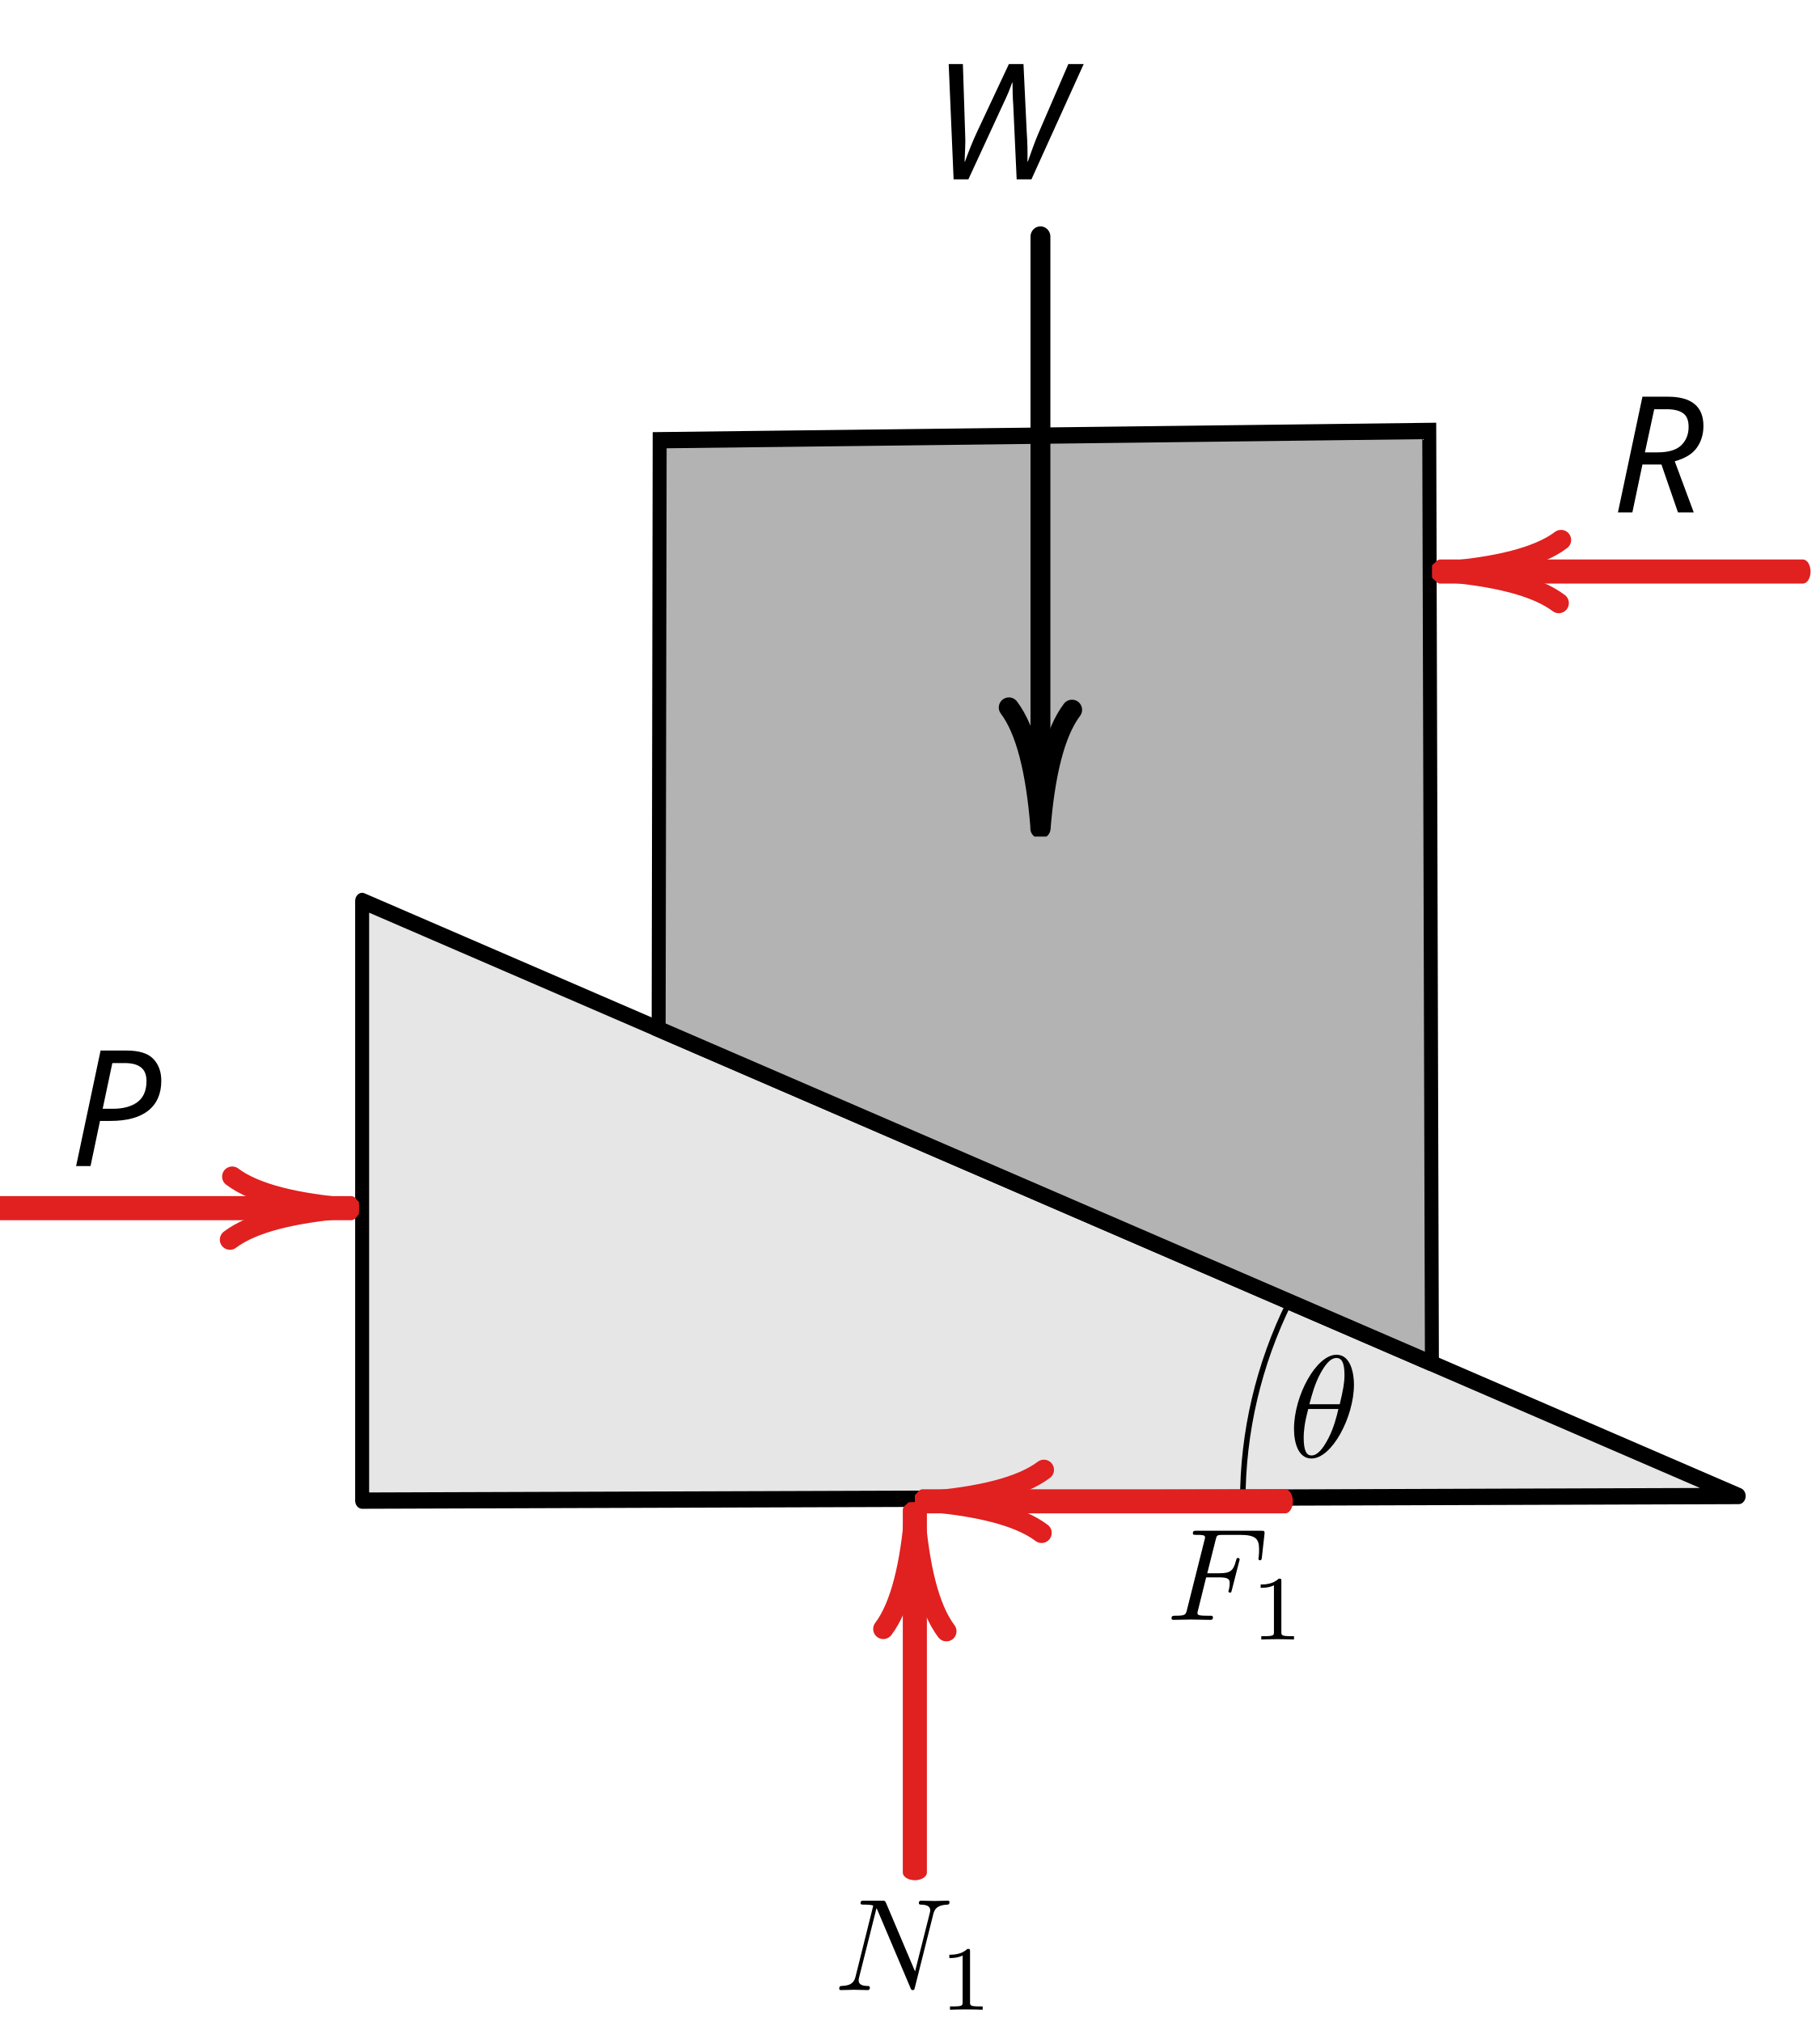
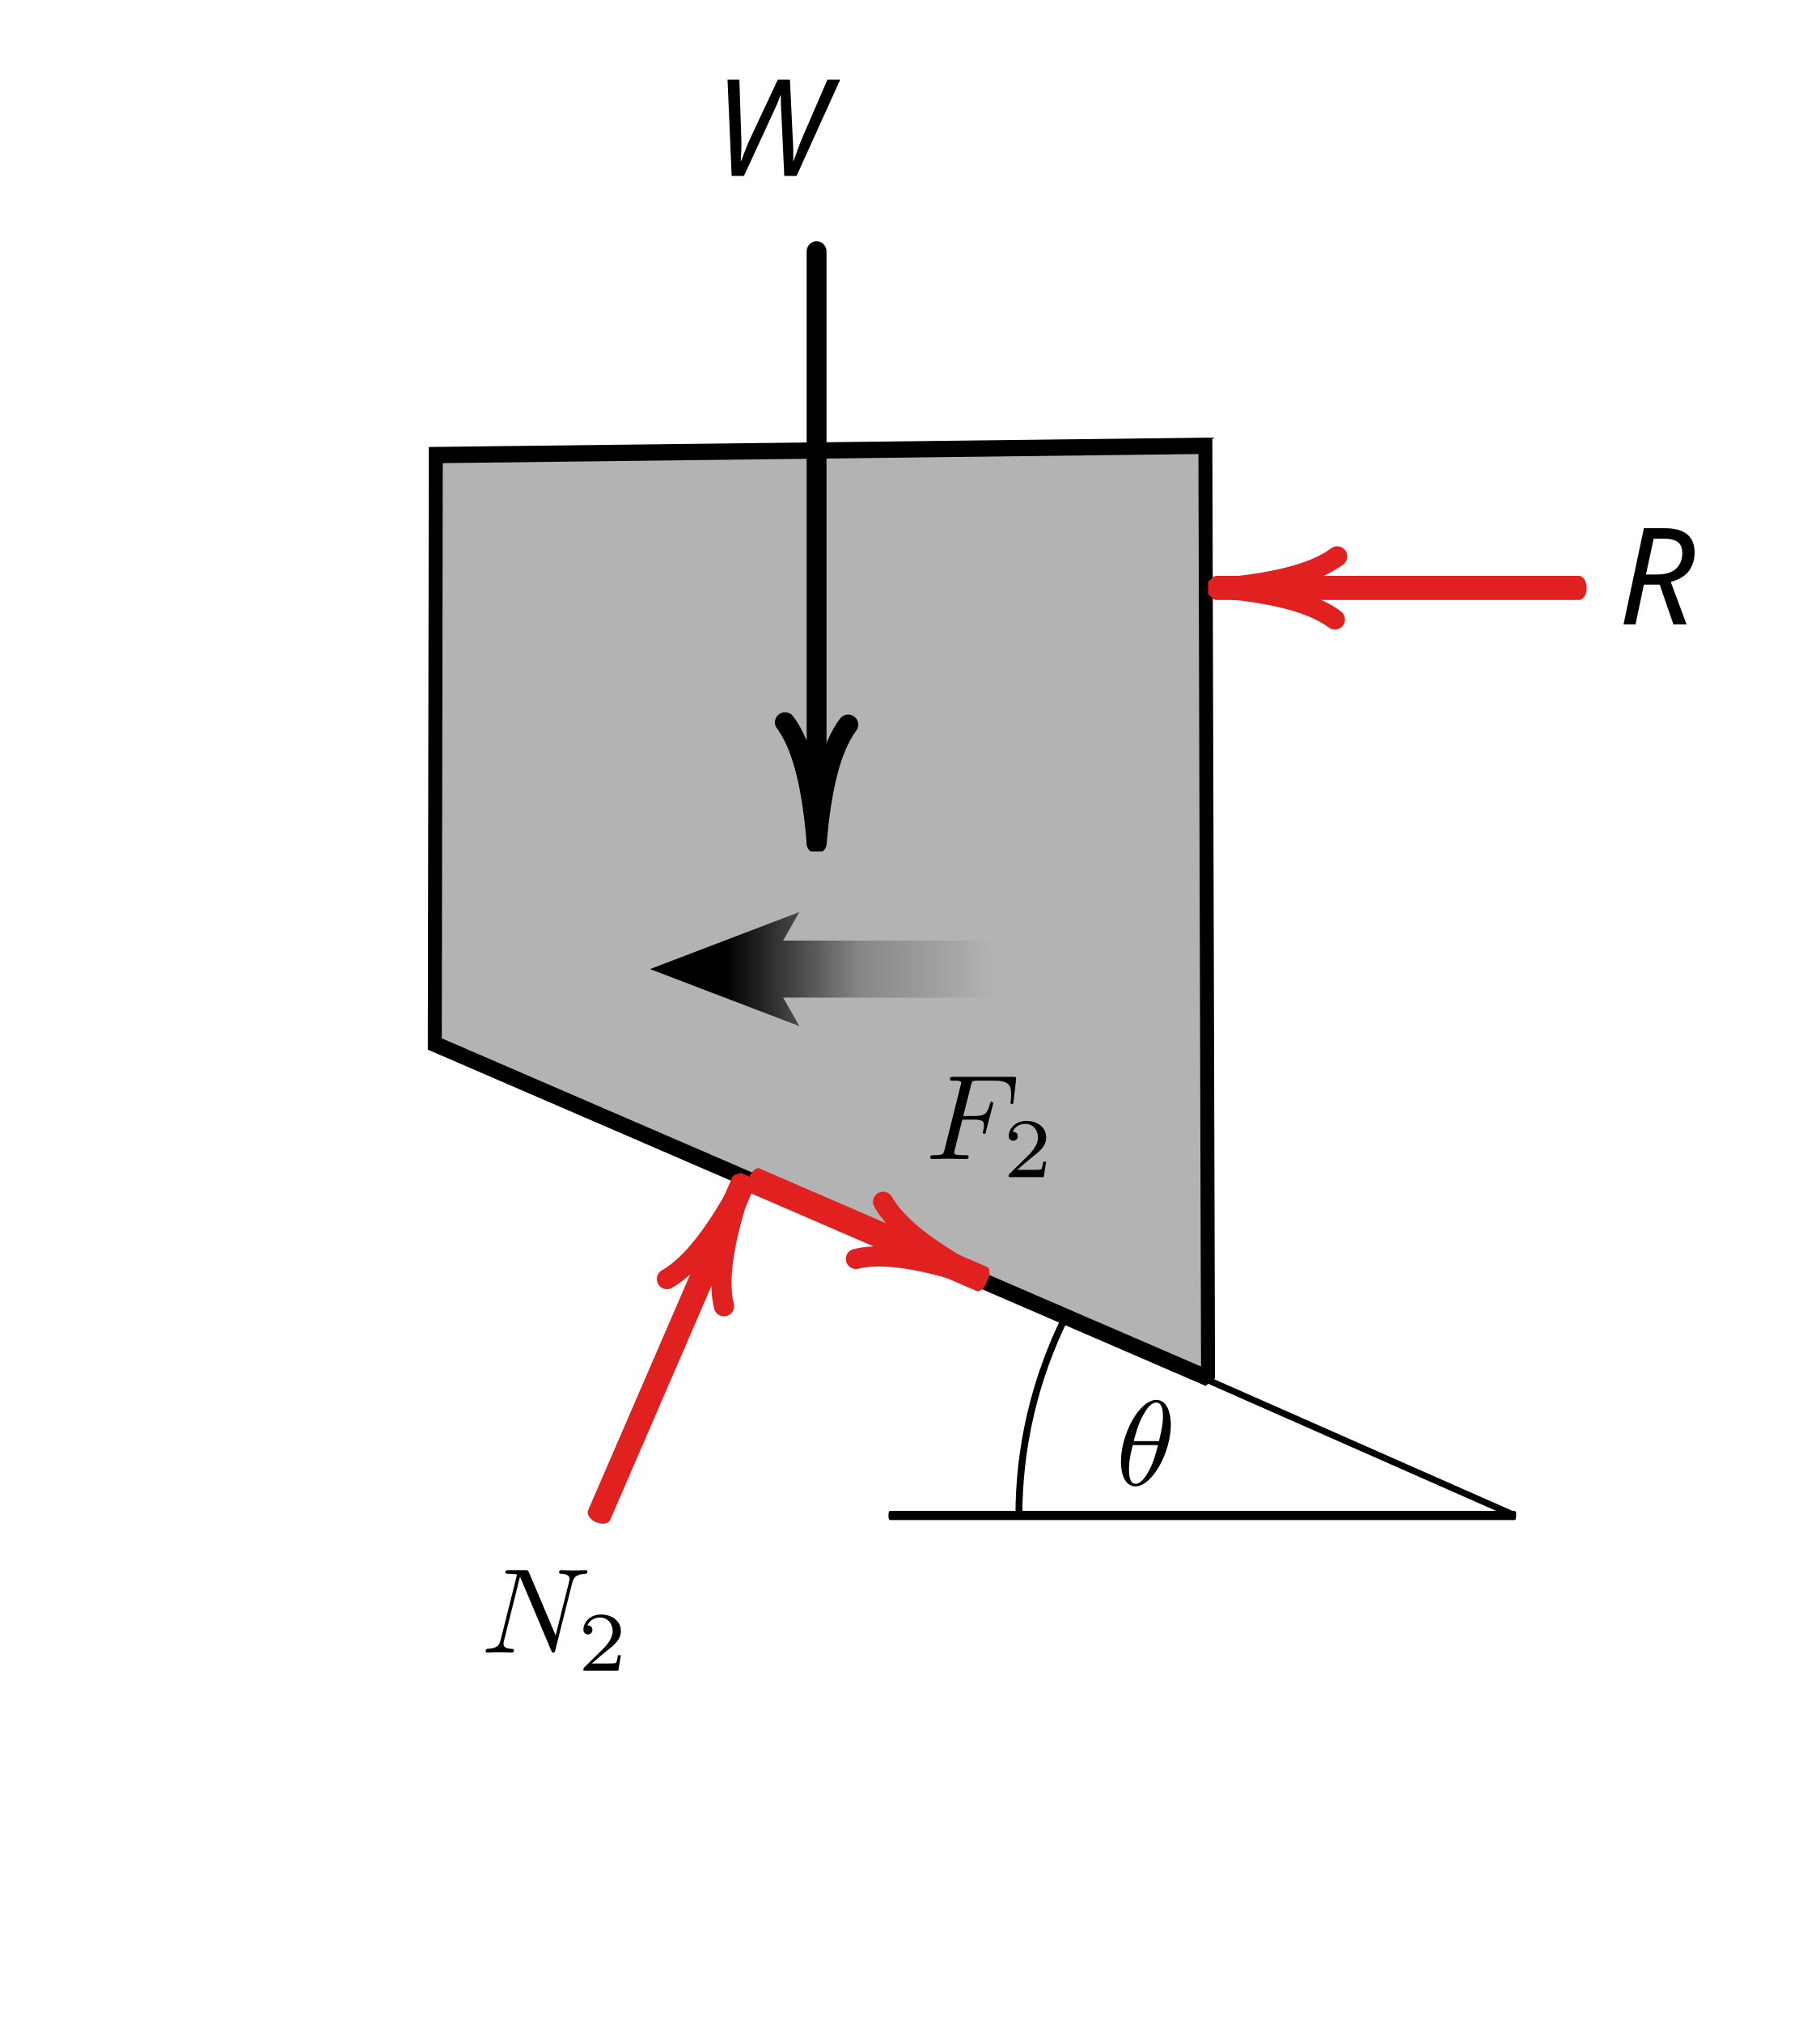
- <svg xmlns="http://www.w3.org/2000/svg" width="100%" height="100%" viewBox="0 0 180 200" version="1.1" xml:space="preserve" style="fill-rule:evenodd;clip-rule:evenodd;stroke-linecap:round;stroke-linejoin:round;stroke-miterlimit:1.5;">
-   <g transform="matrix(1,0,0,1,-2342,0)">
-     <g id="wedge-example-fbd-1" transform="matrix(0.6,0,0,1,2223.8,-116)">
-       <rect x="197" y="116" width="300" height="200" style="fill:none;" />
-       <clipPath id="_clip1">
-         <rect x="197" y="116" width="300" height="200" />
-       </clipPath>
-       <g clip-path="url(#_clip1)">
-         <g transform="matrix(1.66667,0,0,1,-213,0)">
-           <g transform="matrix(0.845588,0,0,0.845588,54.3529,36.1218)">
+ <svg xmlns="http://www.w3.org/2000/svg" width="100%" height="100%" viewBox="0 0 180 200" version="1.1" xml:space="preserve" style="fill-rule:evenodd;clip-rule:evenodd;stroke-linecap:round;stroke-miterlimit:1.5;">
+   <g transform="matrix(1,0,0,1,-1669,0)">
+     <g transform="matrix(0.6,0,0,1,1550.8,-116)">
+       <rect id="wedge-example-fbd-1" x="197" y="116" width="300" height="200" style="fill:none;" />
+       <g id="wedge-example-fbd-11">
+         <g transform="matrix(1.16667,0,0,1,-76.4004,1.46909)">
+           <g transform="matrix(1.20798,0,0,0.845588,-71.0672,36.1218)">
            <g transform="matrix(0.463977,0,0,0.541667,223.53,-90.2083)">
-               <path d="M98,665L98,535.5L445,664L98,665Z" style="fill:rgb(230,230,230);stroke:black;stroke-width:3.52px;" />
+               <path d="M173,436L172.743,563.179L367.672,635.364L367,434L173,436Z" style="fill:rgb(179,179,179);stroke:black;stroke-width:3.52px;" />
            </g>
-             <g transform="matrix(0.463977,0,0,0.541667,223.53,-90.2083)">
-               <path d="M173,436L172.743,563.179L367.672,635.364L367,434L173,436Z" style="fill:rgb(179,179,179);stroke:black;stroke-width:3.52px;stroke-linejoin:miter;" />
+             <g transform="matrix(0.290094,0,0,1,351.385,116)">
+               <path d="M19,154L271,154" style="fill:none;stroke:black;stroke-width:1.07px;stroke-linejoin:round;" />
            </g>
            <g transform="matrix(3.22222,0,0,3.04794,-378.778,-263.39)">
-               <path d="M234.688,167.389C233.576,169.772 233,172.37 233,175L251,175L234.688,167.389Z" style="fill:none;stroke:black;stroke-width:0.2px;stroke-linejoin:miter;" />
+               <path d="M234.688,167.389C233.576,169.772 233,172.37 233,175L251,175L234.688,167.389Z" style="fill:none;stroke:black;stroke-width:0.25px;" />
            </g>
          </g>
-           <g id="_1.5pt-Vector-Red" transform="matrix(7.59264e-16,12.3997,-1,6.12323e-17,498.4,-4524.3)">
+           <g id="_1.5pt-Vector-Red" transform="matrix(1.08466e-15,12.3997,-1.42857,6.12323e-17,563.286,-4524.3)">
+             <rect x="376" y="144" width="4.9" height="11" style="fill:none;" />
+             <clipPath id="_clip1">
+               <rect x="376" y="144" width="4.9" height="11" />
+             </clipPath>
+             <g clip-path="url(#_clip1)">
+               <g transform="matrix(0.080647,0,-5.11374e-33,1.29268,348.173,-63.7317)">
+                 <g transform="matrix(1,0,0,0.773585,2,26.8679)">
+                   <path d="M403,178.5C397.599,178.061 393.529,177.085 391.268,175.38" style="fill:none;stroke:black;stroke-width:2px;stroke-linejoin:round;" />
+                 </g>
+                 <g transform="matrix(1,0,0,-0.773585,1.77402,303.038)">
+                   <path d="M403,178.5C397.599,178.061 393.529,177.085 391.268,175.38" style="fill:none;stroke:black;stroke-width:2px;stroke-linejoin:round;" />
+                 </g>
+               </g>
+               <g transform="matrix(0.0200387,-9.85944e-18,1.23875e-18,-0.24,373.75,177.82)">
+                 <path d="M118,118L351.818,118" style="fill:none;fill-rule:nonzero;stroke:black;stroke-width:8.19px;stroke-linejoin:round;stroke-miterlimit:10;" />
+               </g>
+             </g>
+           </g>
+           <g id="_1.5pt-Vector-Red1" transform="matrix(-10.9329,-9.3723e-16,1.7495e-16,-1,4569.38,322.184)">
            <rect x="376" y="144" width="4.9" height="11" style="fill:none;" />
            <clipPath id="_clip2">
              <rect x="376" y="144" width="4.9" height="11" />
            </clipPath>
            <g clip-path="url(#_clip2)">
-               <g transform="matrix(0.080647,0,-5.11374e-33,1.29268,348.173,-63.7317)">
+               <g transform="matrix(0.130667,0,-8.28544e-33,1.29268,327.875,-63.7317)">
                <g transform="matrix(1,0,0,0.773585,2,26.8679)">
-                   <path d="M403,178.5C397.599,178.061 393.529,177.085 391.268,175.38" style="fill:none;stroke:black;stroke-width:2px;" />
+                   <path d="M403,178.5C397.599,178.061 393.529,177.085 391.268,175.38" style="fill:none;stroke:rgb(225,32,32);stroke-width:2px;stroke-linejoin:round;" />
                </g>
                <g transform="matrix(1,0,0,-0.773585,1.77402,303.038)">
-                   <path d="M403,178.5C397.599,178.061 393.529,177.085 391.268,175.38" style="fill:none;stroke:black;stroke-width:2px;" />
+                   <path d="M403,178.5C397.599,178.061 393.529,177.085 391.268,175.38" style="fill:none;stroke:rgb(225,32,32);stroke-width:2px;stroke-linejoin:round;" />
                </g>
              </g>
-               <g transform="matrix(0.0200387,-9.85944e-18,1.23875e-18,-0.24,373.75,177.82)">
-                 <path d="M118,118L351.818,118" style="fill:none;fill-rule:nonzero;stroke:black;stroke-width:8.19px;stroke-miterlimit:10;" />
+               <g transform="matrix(0.0200387,-9.85944e-18,1.23875e-18,-0.24,373.743,177.82)">
+                 <path d="M118,118L351.818,118" style="fill:none;fill-rule:nonzero;stroke:rgb(225,32,32);stroke-width:9.93px;stroke-linejoin:round;stroke-miterlimit:10;" />
              </g>
            </g>
          </g>
-           <g id="_1.5pt-Vector-Red1" transform="matrix(7.65306,-1.97215e-31,5.23272e-32,1,-2633.55,86)">
-             <rect x="376" y="144" width="4.9" height="11" style="fill:none;" />
-             <clipPath id="_clip3">
-               <rect x="376" y="144" width="4.9" height="11" />
-             </clipPath>
-             <g clip-path="url(#_clip3)">
-               <g transform="matrix(0.130667,0,-8.28544e-33,1.29268,327.875,-63.7317)">
-                 <g transform="matrix(1,0,0,0.773585,2,26.8679)">
-                   <path d="M403,178.5C397.599,178.061 393.529,177.085 391.268,175.38" style="fill:none;stroke:rgb(225,32,32);stroke-width:2px;" />
-                 </g>
-                 <g transform="matrix(1,0,0,-0.773585,1.77402,303.038)">
-                   <path d="M403,178.5C397.599,178.061 393.529,177.085 391.268,175.38" style="fill:none;stroke:rgb(225,32,32);stroke-width:2px;" />
-                 </g>
-               </g>
-               <g transform="matrix(0.0200387,-9.85944e-18,1.23875e-18,-0.24,373.75,177.82)">
-                 <path d="M118,118L351.818,118" style="fill:none;fill-rule:nonzero;stroke:rgb(225,32,32);stroke-width:9.93px;stroke-miterlimit:10;" />
-               </g>
-             </g>
-           </g>
-           <g transform="matrix(1,0,0,1,358.922,251.089)">
-             <g transform="matrix(1.20091,0,0,1.20091,14.9623,1.41979)">
-               <g id="glyph0-1">
-                             </g>
-               <g transform="matrix(1,0,0,1,-0.422125,6.33248)">
-                 <g id="surface1">
-                   <g>
-                     <g id="glyph0-11">
-                       <g id="surface11">
-                         <g>
-                           <g id="glyph0-12">
-                             <path d="M5.438,-5.969C5.438,-6.766 5.219,-8.422 4,-8.422C2.344,-8.422 0.5,-5.063 0.5,-2.313C0.5,-1.188 0.844,0.125 1.938,0.125C3.625,0.125 5.438,-3.297 5.438,-5.969ZM1.766,-4.344C1.969,-5.109 2.219,-6.063 2.688,-6.906C3.016,-7.5 3.453,-8.156 4,-8.156C4.578,-8.156 4.656,-7.406 4.656,-6.719C4.656,-6.125 4.547,-5.516 4.266,-4.344L1.766,-4.344ZM4.156,-3.953C4.031,-3.406 3.781,-2.391 3.328,-1.531C2.906,-0.719 2.453,-0.125 1.938,-0.125C1.547,-0.125 1.297,-0.484 1.297,-1.594C1.297,-2.094 1.359,-2.781 1.672,-3.953L4.156,-3.953Z" style="fill-rule:nonzero;" />
-                           </g>
+           <g transform="matrix(1.42857,0,0,1,392.603,255.089)">
+             <g id="glyph0-1">
+                         </g>
+             <g transform="matrix(1,0,0,1,-0.422125,6.33248)">
+               <g id="surface1">
+                 <g>
+                   <g id="glyph0-11">
+                     <g id="surface11">
+                       <g>
+                         <g id="glyph0-12">
+                           <path d="M5.438,-5.969C5.438,-6.766 5.219,-8.422 4,-8.422C2.344,-8.422 0.5,-5.063 0.5,-2.313C0.5,-1.188 0.844,0.125 1.938,0.125C3.625,0.125 5.438,-3.297 5.438,-5.969ZM1.766,-4.344C1.969,-5.109 2.219,-6.063 2.688,-6.906C3.016,-7.5 3.453,-8.156 4,-8.156C4.578,-8.156 4.656,-7.406 4.656,-6.719C4.656,-6.125 4.547,-5.516 4.266,-4.344L1.766,-4.344ZM4.156,-3.953C4.031,-3.406 3.781,-2.391 3.328,-1.531C2.906,-0.719 2.453,-0.125 1.938,-0.125C1.547,-0.125 1.297,-0.484 1.297,-1.594C1.297,-2.094 1.359,-2.781 1.672,-3.953L4.156,-3.953Z" style="fill-rule:nonzero;" />
                        </g>
                      </g>
                    </g>
                  </g>
                </g>
              </g>
            </g>
-             <g transform="matrix(1.20091,0,0,1.20091,-121.664,-160.257)">
-               <g transform="matrix(13.3333,0,0,13.3333,22.0365,117)">
-                             </g>
-               <text x="13px" y="117px" style="font-family:'CMUSerif-Italic', 'CMU Serif';font-weight:500;font-style:italic;font-size:13.333px;">P</text>
-             </g>
-             <g transform="matrix(1.19867,0,0,1.19867,-46.568,-219.418)">
-               <g transform="matrix(13.3333,0,0,13.3333,34.7969,85.1507)">
-                             </g>
-               <text x="21.496px" y="85.151px" style="font-family:'CMUSerif-Italic', 'CMU Serif';font-weight:500;font-style:italic;font-size:13.333px;">W</text>
-             </g>
          </g>
-         </g>
-         <g transform="matrix(1.16667,0,0,1,-39.5,-0.152595)">
-           <g id="_1.5pt-Vector-Red2" transform="matrix(-10.9329,-9.3723e-16,1.7495e-16,-1,4569.38,322.184)">
-             <rect x="376" y="144" width="4.9" height="11" style="fill:none;" />
-             <clipPath id="_clip4">
-               <rect x="376" y="144" width="4.9" height="11" />
-             </clipPath>
-             <g clip-path="url(#_clip4)">
-               <g transform="matrix(0.130667,0,-8.28544e-33,1.29268,327.875,-63.7317)">
-                 <g transform="matrix(1,0,0,0.773585,2,26.8679)">
-                   <path d="M403,178.5C397.599,178.061 393.529,177.085 391.268,175.38" style="fill:none;stroke:rgb(225,32,32);stroke-width:2px;" />
-                 </g>
-                 <g transform="matrix(1,0,0,-0.773585,1.77402,303.038)">
-                   <path d="M403,178.5C397.599,178.061 393.529,177.085 391.268,175.38" style="fill:none;stroke:rgb(225,32,32);stroke-width:2px;" />
-                 </g>
-               </g>
-               <g transform="matrix(0.0200387,-9.85944e-18,1.23875e-18,-0.24,373.743,177.82)">
-                 <path d="M118,118L351.818,118" style="fill:none;fill-rule:nonzero;stroke:rgb(225,32,32);stroke-width:9.93px;stroke-miterlimit:10;" />
-               </g>
-             </g>
+           <g transform="matrix(1.42857,0,0,1,304.394,46.779)">
+             <g transform="matrix(13.3333,0,0,13.3333,34.7969,85.1507)">
+                         </g>
+             <text x="21.496px" y="85.151px" style="font-family:'CMUSerif-Italic', 'CMU Serif';font-weight:500;font-style:italic;font-size:13.333px;">W</text>
          </g>
-           <g transform="matrix(1.71792,0,0,1.20255,393.439,64.4343)">
+           <g transform="matrix(1.42857,0,0,1,432.234,91.1417)">
            <g transform="matrix(13.3333,0,0,13.3333,31.2096,85.1507)">
                        </g>
            <text x="21.496px" y="85.151px" style="font-family:'CMUSerif-Italic', 'CMU Serif';font-weight:500;font-style:italic;font-size:13.333px;">R</text>
          </g>
-         </g>
-         <g transform="matrix(1.66667,0,0,1,-215.066,0.0694063)">
-           <g id="_1.5pt-Vector-Red3" transform="matrix(9.99201e-16,-7.65306,1,1.2837e-16,188.218,3179.57)">
-             <rect x="376" y="144" width="4.9" height="11" style="fill:none;" />
-             <clipPath id="_clip5">
-               <rect x="376" y="144" width="4.9" height="11" />
-             </clipPath>
-             <g clip-path="url(#_clip5)">
-               <g transform="matrix(0.130667,0,-8.28544e-33,1.29268,327.875,-63.7317)">
-                 <g transform="matrix(1,0,0,0.773585,2,26.8679)">
-                   <path d="M403,178.5C397.599,178.061 393.529,177.085 391.268,175.38" style="fill:none;stroke:rgb(225,32,32);stroke-width:2px;" />
+           <g transform="matrix(1.42857,2.44929e-16,-3.49899e-16,1,-158.316,-2.87013)">
+             <g id="_1.5pt-Vector-Red2" transform="matrix(3.0394,-7.02363,0.917755,0.397148,-946.249,2849.58)">
+               <rect x="376" y="144" width="4.9" height="11" style="fill:none;" />
+               <clipPath id="_clip3">
+                 <rect x="376" y="144" width="4.9" height="11" />
+               </clipPath>
+               <g clip-path="url(#_clip3)">
+                 <g transform="matrix(0.130667,0,-8.28544e-33,1.29268,327.875,-63.7317)">
+                   <g transform="matrix(1,0,0,0.773585,2,26.8679)">
+                     <path d="M403,178.5C397.599,178.061 393.529,177.085 391.268,175.38" style="fill:none;stroke:rgb(225,32,32);stroke-width:2px;stroke-linejoin:round;" />
+                   </g>
+                   <g transform="matrix(1,0,0,-0.773585,1.77402,303.038)">
+                     <path d="M403,178.5C397.599,178.061 393.529,177.085 391.268,175.38" style="fill:none;stroke:rgb(225,32,32);stroke-width:2px;stroke-linejoin:round;" />
+                   </g>
                </g>
-                 <g transform="matrix(1,0,0,-0.773585,1.77402,303.038)">
-                   <path d="M403,178.5C397.599,178.061 393.529,177.085 391.268,175.38" style="fill:none;stroke:rgb(225,32,32);stroke-width:2px;" />
+                 <g transform="matrix(0.0200387,-9.85944e-18,1.23875e-18,-0.24,373.75,177.82)">
+                   <path d="M118,118L351.818,118" style="fill:none;fill-rule:nonzero;stroke:rgb(225,32,32);stroke-width:9.93px;stroke-linejoin:round;stroke-miterlimit:10;" />
                </g>
              </g>
-               <g transform="matrix(0.0200387,-9.85944e-18,1.23875e-18,-0.24,373.75,177.82)">
-                 <path d="M118,118L351.818,118" style="fill:none;fill-rule:nonzero;stroke:rgb(225,32,32);stroke-width:9.93px;stroke-miterlimit:10;" />
+             </g>
+             <g transform="matrix(4.81344,2.08296,-0.397148,0.917755,-1401.6,-686.48)">
+               <rect id="_1.5pt-Vector-Red3" x="376" y="144" width="4.9" height="11" style="fill:none;" />
+               <clipPath id="_clip4">
+                 <rect id="_1.5pt-Vector-Red4" x="376" y="144" width="4.9" height="11" />
+               </clipPath>
+               <g clip-path="url(#_clip4)">
+                 <g transform="matrix(0.190665,0,-1.20899e-32,1.29268,303.528,-63.7317)">
+                   <g transform="matrix(1,0,0,0.773585,2,26.8679)">
+                     <path d="M403,178.5C397.599,178.061 393.529,177.085 391.268,175.38" style="fill:none;stroke:rgb(225,32,32);stroke-width:2px;stroke-linejoin:round;" />
+                   </g>
+                   <g transform="matrix(1,0,0,-0.773585,1.77402,303.038)">
+                     <path d="M403,178.5C397.599,178.061 393.529,177.085 391.268,175.38" style="fill:none;stroke:rgb(225,32,32);stroke-width:2px;stroke-linejoin:round;" />
+                   </g>
+                 </g>
+                 <g transform="matrix(0.0200387,-9.85944e-18,1.23875e-18,-0.24,373.75,177.82)">
+                   <path d="M118,118L351.818,118" style="fill:none;fill-rule:nonzero;stroke:rgb(225,32,32);stroke-width:10.8px;stroke-linejoin:round;stroke-miterlimit:10;" />
+                 </g>
              </g>
            </g>
          </g>
-           <g id="_1.5pt-Vector-Red4" transform="matrix(-7.65306,4.06644e-16,-5.53275e-17,-1,3252.77,413.931)">
-             <rect x="376" y="144" width="4.9" height="11" style="fill:none;" />
-             <clipPath id="_clip6">
-               <rect x="376" y="144" width="4.9" height="11" />
-             </clipPath>
-             <g clip-path="url(#_clip6)">
-               <g transform="matrix(0.130667,0,-8.28544e-33,1.29268,327.875,-63.7317)">
-                 <g transform="matrix(1,0,0,0.773585,2,26.8679)">
-                   <path d="M403,178.5C397.599,178.061 393.529,177.085 391.268,175.38" style="fill:none;stroke:rgb(225,32,32);stroke-width:2px;" />
-                 </g>
-                 <g transform="matrix(1,0,0,-0.773585,1.77402,303.038)">
-                   <path d="M403,178.5C397.599,178.061 393.529,177.085 391.268,175.38" style="fill:none;stroke:rgb(225,32,32);stroke-width:2px;" />
+           <g transform="matrix(1.42857,0,0,1,362.27,218.566)">
+             <g id="surface12">
+               <g transform="matrix(1,0,0,1,1.9982,10.6032)">
+                 <g id="glyph0-13">
+                   <path d="M3.625,-3.891L4.781,-3.891C5.672,-3.891 5.766,-3.688 5.766,-3.344C5.766,-3.266 5.766,-3.125 5.688,-2.766C5.672,-2.703 5.656,-2.656 5.656,-2.625C5.656,-2.531 5.719,-2.484 5.797,-2.484C5.922,-2.484 5.922,-2.516 5.969,-2.734L6.641,-5.328C6.672,-5.469 6.672,-5.484 6.672,-5.516C6.672,-5.547 6.641,-5.656 6.531,-5.656C6.406,-5.656 6.391,-5.594 6.344,-5.406C6.094,-4.469 5.828,-4.25 4.813,-4.25L3.719,-4.25L4.484,-7.297C4.594,-7.703 4.609,-7.75 5.125,-7.75L6.703,-7.75C8.172,-7.75 8.453,-7.359 8.453,-6.438C8.453,-6.172 8.453,-6.125 8.422,-5.797C8.391,-5.641 8.391,-5.625 8.391,-5.578C8.391,-5.516 8.422,-5.438 8.531,-5.438C8.672,-5.438 8.672,-5.516 8.703,-5.734L8.938,-7.813C8.984,-8.125 8.922,-8.125 8.625,-8.125L2.766,-8.125C2.516,-8.125 2.406,-8.125 2.406,-7.891C2.406,-7.75 2.516,-7.75 2.734,-7.75C3.172,-7.75 3.516,-7.75 3.516,-7.547C3.516,-7.5 3.516,-7.469 3.453,-7.25L1.875,-0.938C1.75,-0.469 1.734,-0.375 0.781,-0.375C0.578,-0.375 0.453,-0.375 0.453,-0.141C0.453,0 0.594,0 0.641,0C0.984,0 1.859,-0.031 2.219,-0.031C2.609,-0.031 3.594,0 4,0C4.094,0 4.25,0 4.25,-0.234C4.25,-0.328 4.172,-0.344 4.172,-0.359C4.141,-0.375 4.109,-0.375 3.844,-0.375C3.578,-0.375 3.516,-0.375 3.219,-0.391C2.875,-0.438 2.828,-0.484 2.828,-0.641C2.828,-0.656 2.828,-0.734 2.875,-0.906L3.625,-3.891Z" style="fill-rule:nonzero;" />
                </g>
              </g>
-               <g transform="matrix(0.0200387,-9.85944e-18,1.23875e-18,-0.24,373.75,177.82)">
-                 <path d="M118,118L351.818,118" style="fill:none;fill-rule:nonzero;stroke:rgb(225,32,32);stroke-width:9.93px;stroke-miterlimit:10;" />
+               <g transform="matrix(1,0,0,1,9.6866,12.396)">
+                 <g id="glyph1-1">
+                   <path d="M4.234,-1.531L3.938,-1.531C3.922,-1.344 3.828,-0.844 3.734,-0.766C3.656,-0.719 3.016,-0.719 2.891,-0.719L1.359,-0.719C2.234,-1.484 2.531,-1.719 3.031,-2.125C3.656,-2.609 4.234,-3.125 4.234,-3.922C4.234,-4.938 3.344,-5.563 2.266,-5.563C1.234,-5.563 0.531,-4.828 0.531,-4.063C0.531,-3.641 0.891,-3.594 0.969,-3.594C1.172,-3.594 1.422,-3.734 1.422,-4.031C1.422,-4.188 1.359,-4.484 0.922,-4.484C1.188,-5.078 1.75,-5.266 2.141,-5.266C2.984,-5.266 3.422,-4.609 3.422,-3.922C3.422,-3.203 2.891,-2.625 2.625,-2.313L0.609,-0.328C0.531,-0.25 0.531,-0.234 0.531,0L3.984,0L4.234,-1.531Z" style="fill-rule:nonzero;" />
+                 </g>
+               </g>
+             </g>
+           </g>
+           <g transform="matrix(1.42857,0,0,1,299.436,267.391)">
+             <g id="surface13">
+               <g transform="matrix(1,0,0,1,1.9982,10.6032)">
+                 <g id="glyph0-14">
+                   <path d="M9.031,-6.906C9.156,-7.391 9.375,-7.75 10.328,-7.797C10.391,-7.797 10.531,-7.813 10.531,-8.031C10.531,-8.047 10.531,-8.156 10.375,-8.156C9.984,-8.156 9.563,-8.125 9.172,-8.125C8.766,-8.125 8.344,-8.156 7.953,-8.156C7.875,-8.156 7.734,-8.156 7.734,-7.922C7.734,-7.797 7.859,-7.797 7.953,-7.797C8.625,-7.781 8.766,-7.531 8.766,-7.266C8.766,-7.234 8.734,-7.047 8.719,-7.016L7.391,-1.703L4.75,-7.938C4.656,-8.156 4.641,-8.156 4.359,-8.156L2.766,-8.156C2.516,-8.156 2.422,-8.156 2.422,-7.922C2.422,-7.797 2.516,-7.797 2.75,-7.797C2.813,-7.797 3.563,-7.797 3.563,-7.688L1.953,-1.266C1.844,-0.781 1.641,-0.406 0.672,-0.375C0.594,-0.375 0.469,-0.359 0.469,-0.125C0.469,-0.047 0.531,0 0.625,0C1,0 1.422,-0.031 1.813,-0.031C2.219,-0.031 2.656,0 3.047,0C3.109,0 3.266,0 3.266,-0.234C3.266,-0.359 3.156,-0.375 3.031,-0.375C2.328,-0.391 2.234,-0.656 2.234,-0.891C2.234,-0.984 2.25,-1.047 2.281,-1.172L3.859,-7.484C3.906,-7.406 3.906,-7.391 3.969,-7.266L6.938,-0.234C7.031,-0.031 7.063,0 7.172,0C7.297,0 7.297,-0.031 7.359,-0.25L9.031,-6.906Z" style="fill-rule:nonzero;" />
+                 </g>
+               </g>
+               <g transform="matrix(1,0,0,1,11.6042,12.396)">
+                 <g id="glyph1-11">
+                   <path d="M4.234,-1.531L3.938,-1.531C3.922,-1.344 3.828,-0.844 3.734,-0.766C3.656,-0.719 3.016,-0.719 2.891,-0.719L1.359,-0.719C2.234,-1.484 2.531,-1.719 3.031,-2.125C3.656,-2.609 4.234,-3.125 4.234,-3.922C4.234,-4.938 3.344,-5.563 2.266,-5.563C1.234,-5.563 0.531,-4.828 0.531,-4.063C0.531,-3.641 0.891,-3.594 0.969,-3.594C1.172,-3.594 1.422,-3.734 1.422,-4.031C1.422,-4.188 1.359,-4.484 0.922,-4.484C1.188,-5.078 1.75,-5.266 2.141,-5.266C2.984,-5.266 3.422,-4.609 3.422,-3.922C3.422,-3.203 2.891,-2.625 2.625,-2.313L0.609,-0.328C0.531,-0.25 0.531,-0.234 0.531,0L3.984,0L4.234,-1.531Z" style="fill-rule:nonzero;" />
+                 </g>
              </g>
            </g>
          </g>
        </g>
-         <g transform="matrix(1,0,0,1,-84.3057,127.651)">
-           <g id="glyph-0-1" transform="matrix(1.66667,0,0,1,418.806,185.192)">
-             <g>
-               <path d="M9.797,-7.484C9.922,-8 10.156,-8.406 11.188,-8.453C11.25,-8.453 11.406,-8.453 11.406,-8.703C11.406,-8.719 11.406,-8.844 11.25,-8.844C10.813,-8.844 10.359,-8.813 9.938,-8.813C9.5,-8.813 9.047,-8.844 8.609,-8.844C8.531,-8.844 8.375,-8.844 8.375,-8.594C8.375,-8.453 8.516,-8.453 8.609,-8.453C9.359,-8.438 9.5,-8.156 9.5,-7.875C9.5,-7.844 9.469,-7.641 9.453,-7.609L8,-1.844L5.141,-8.594C5.031,-8.828 5.031,-8.844 4.734,-8.844L2.984,-8.844C2.734,-8.844 2.609,-8.844 2.609,-8.594C2.609,-8.453 2.734,-8.453 2.984,-8.453C3.047,-8.453 3.859,-8.453 3.859,-8.328L2.125,-1.375C2,-0.859 1.781,-0.438 0.719,-0.406C0.641,-0.406 0.5,-0.391 0.5,-0.141C0.5,-0.047 0.563,0 0.672,0C1.094,0 1.547,-0.031 1.969,-0.031C2.406,-0.031 2.875,0 3.297,0C3.375,0 3.531,0 3.531,-0.266C3.531,-0.391 3.422,-0.406 3.281,-0.406C2.531,-0.422 2.422,-0.719 2.422,-0.969C2.422,-1.063 2.438,-1.125 2.469,-1.266L4.188,-8.109C4.234,-8.031 4.234,-8 4.297,-7.875L7.531,-0.25C7.609,-0.031 7.656,0 7.766,0C7.922,0 7.922,-0.031 7.984,-0.266L9.797,-7.484Z" style="fill-rule:nonzero;" />
-             </g>
-           </g>
-           <g id="glyph-1-1" transform="matrix(1.66667,0,0,1,436.15,187.135)">
-             <g>
-               <path d="M3.031,-5.766C3.031,-6.016 3.016,-6.016 2.766,-6.016C2.188,-5.453 1.359,-5.438 0.984,-5.438L0.984,-5.109C1.203,-5.109 1.797,-5.109 2.297,-5.359L2.297,-0.75C2.297,-0.438 2.297,-0.328 1.391,-0.328L1.047,-0.328L1.047,0C1.219,-0.016 2.328,-0.031 2.672,-0.031C2.953,-0.031 4.094,-0.016 4.281,0L4.281,-0.328L3.938,-0.328C3.031,-0.328 3.031,-0.438 3.031,-0.75L3.031,-5.766Z" style="fill-rule:nonzero;" />
-             </g>
-           </g>
-         </g>
-         <g transform="matrix(1,0,0,1,-31.2576,91.046)">
-           <g id="glyph-0-11" transform="matrix(1.66667,0,0,1,420.537,185.177)">
-             <g>
-               <path d="M3.922,-4.203L5.188,-4.203C6.156,-4.203 6.25,-4 6.25,-3.625C6.25,-3.531 6.25,-3.375 6.172,-2.984C6.141,-2.922 6.125,-2.875 6.125,-2.844C6.125,-2.75 6.203,-2.688 6.281,-2.688C6.406,-2.688 6.406,-2.734 6.469,-2.969L7.188,-5.781C7.234,-5.922 7.234,-5.953 7.234,-5.984C7.234,-6.016 7.203,-6.125 7.078,-6.125C6.938,-6.125 6.938,-6.063 6.875,-5.859C6.609,-4.844 6.313,-4.609 5.203,-4.609L4.031,-4.609L4.859,-7.906C4.969,-8.359 4.984,-8.406 5.563,-8.406L7.266,-8.406C8.859,-8.406 9.156,-7.984 9.156,-6.984C9.156,-6.688 9.156,-6.625 9.125,-6.281C9.094,-6.109 9.094,-6.094 9.094,-6.047C9.094,-5.984 9.125,-5.891 9.25,-5.891C9.391,-5.891 9.406,-5.969 9.438,-6.219L9.688,-8.453C9.734,-8.813 9.656,-8.813 9.344,-8.813L2.984,-8.813C2.734,-8.813 2.609,-8.813 2.609,-8.547C2.609,-8.406 2.719,-8.406 2.969,-8.406C3.453,-8.406 3.813,-8.406 3.813,-8.172C3.813,-8.125 3.813,-8.094 3.75,-7.859L2.031,-1.016C1.906,-0.5 1.875,-0.406 0.859,-0.406C0.641,-0.406 0.5,-0.406 0.5,-0.156C0.5,0 0.641,0 0.688,0C1.063,0 2.016,-0.031 2.391,-0.031C2.828,-0.031 3.906,0 4.328,0C4.438,0 4.594,0 4.594,-0.25C4.594,-0.344 4.516,-0.375 4.516,-0.391C4.484,-0.406 4.453,-0.406 4.156,-0.406C3.875,-0.406 3.813,-0.406 3.484,-0.422C3.109,-0.469 3.063,-0.516 3.063,-0.688C3.063,-0.719 3.063,-0.797 3.125,-0.984L3.922,-4.203Z" style="fill-rule:nonzero;" />
-             </g>
-           </g>
-           <g id="glyph-1-11" transform="matrix(1.66667,0,0,1,434.419,187.119)">
-             <g>
-               <path d="M3.031,-5.766C3.031,-6.016 3.016,-6.016 2.766,-6.016C2.188,-5.453 1.359,-5.438 0.984,-5.438L0.984,-5.109C1.203,-5.109 1.797,-5.109 2.297,-5.359L2.297,-0.75C2.297,-0.438 2.297,-0.328 1.391,-0.328L1.047,-0.328L1.047,0C1.219,-0.016 2.328,-0.031 2.672,-0.031C2.953,-0.031 4.094,-0.016 4.281,0L4.281,-0.328L3.938,-0.328C3.031,-0.328 3.031,-0.438 3.031,-0.75L3.031,-5.766Z" style="fill-rule:nonzero;" />
-             </g>
-           </g>
+         <g id="impending-motion-arrow" transform="matrix(-1.41502,0,0,0.626072,1428.02,154.784)">
+           <path d="M754.306,95.663L754.306,86.649L778.738,86.649L776.845,82.142L794.246,91.156L776.845,100.171L778.738,95.663L754.306,95.663Z" style="fill:url(#_Linear5);" />
        </g>
      </g>
    </g>
  </g>
+   <defs>
+     <linearGradient id="_Linear5" x1="0" y1="0" x2="1" y2="0" gradientUnits="userSpaceOnUse" gradientTransform="matrix(31.1269,0,0,3.90296,754.306,91.1561)">
+       <stop offset="0" style="stop-color:rgb(179,179,179);stop-opacity:1" />
+       <stop offset="0.5" style="stop-color:rgb(134,134,134);stop-opacity:1" />
+       <stop offset="1" style="stop-color:black;stop-opacity:1" />
+     </linearGradient>
+   </defs>
</svg>
